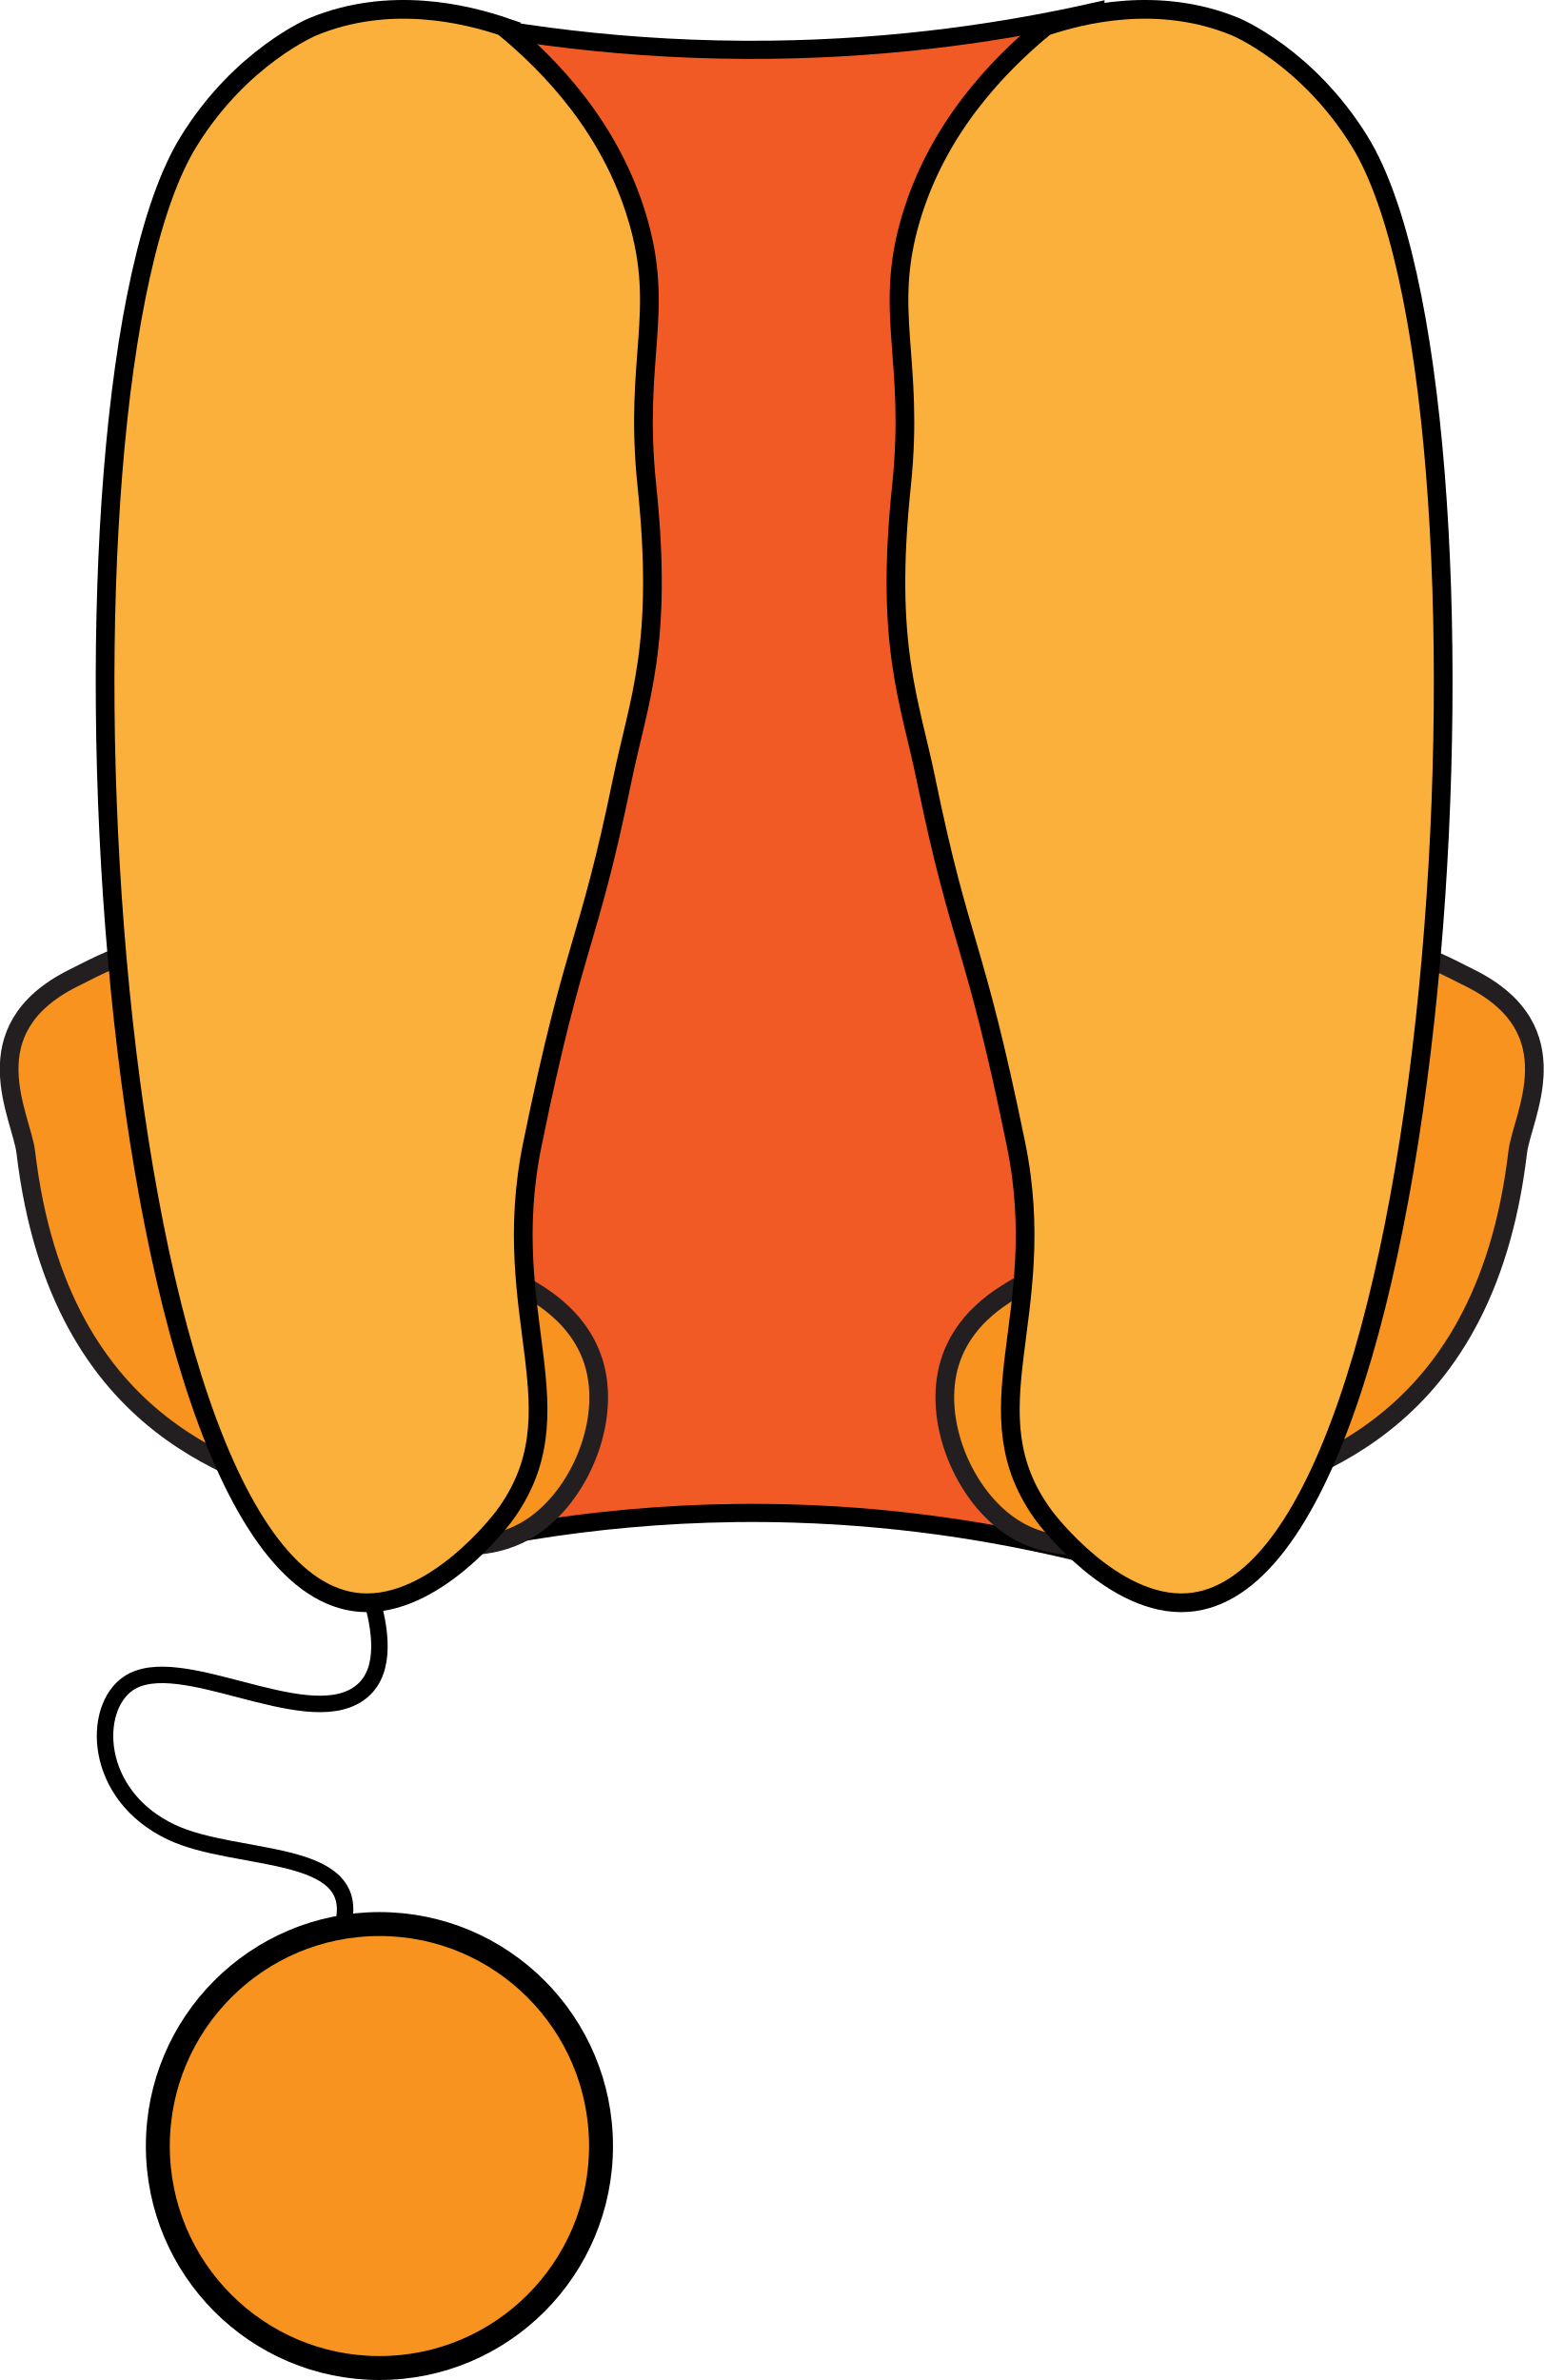
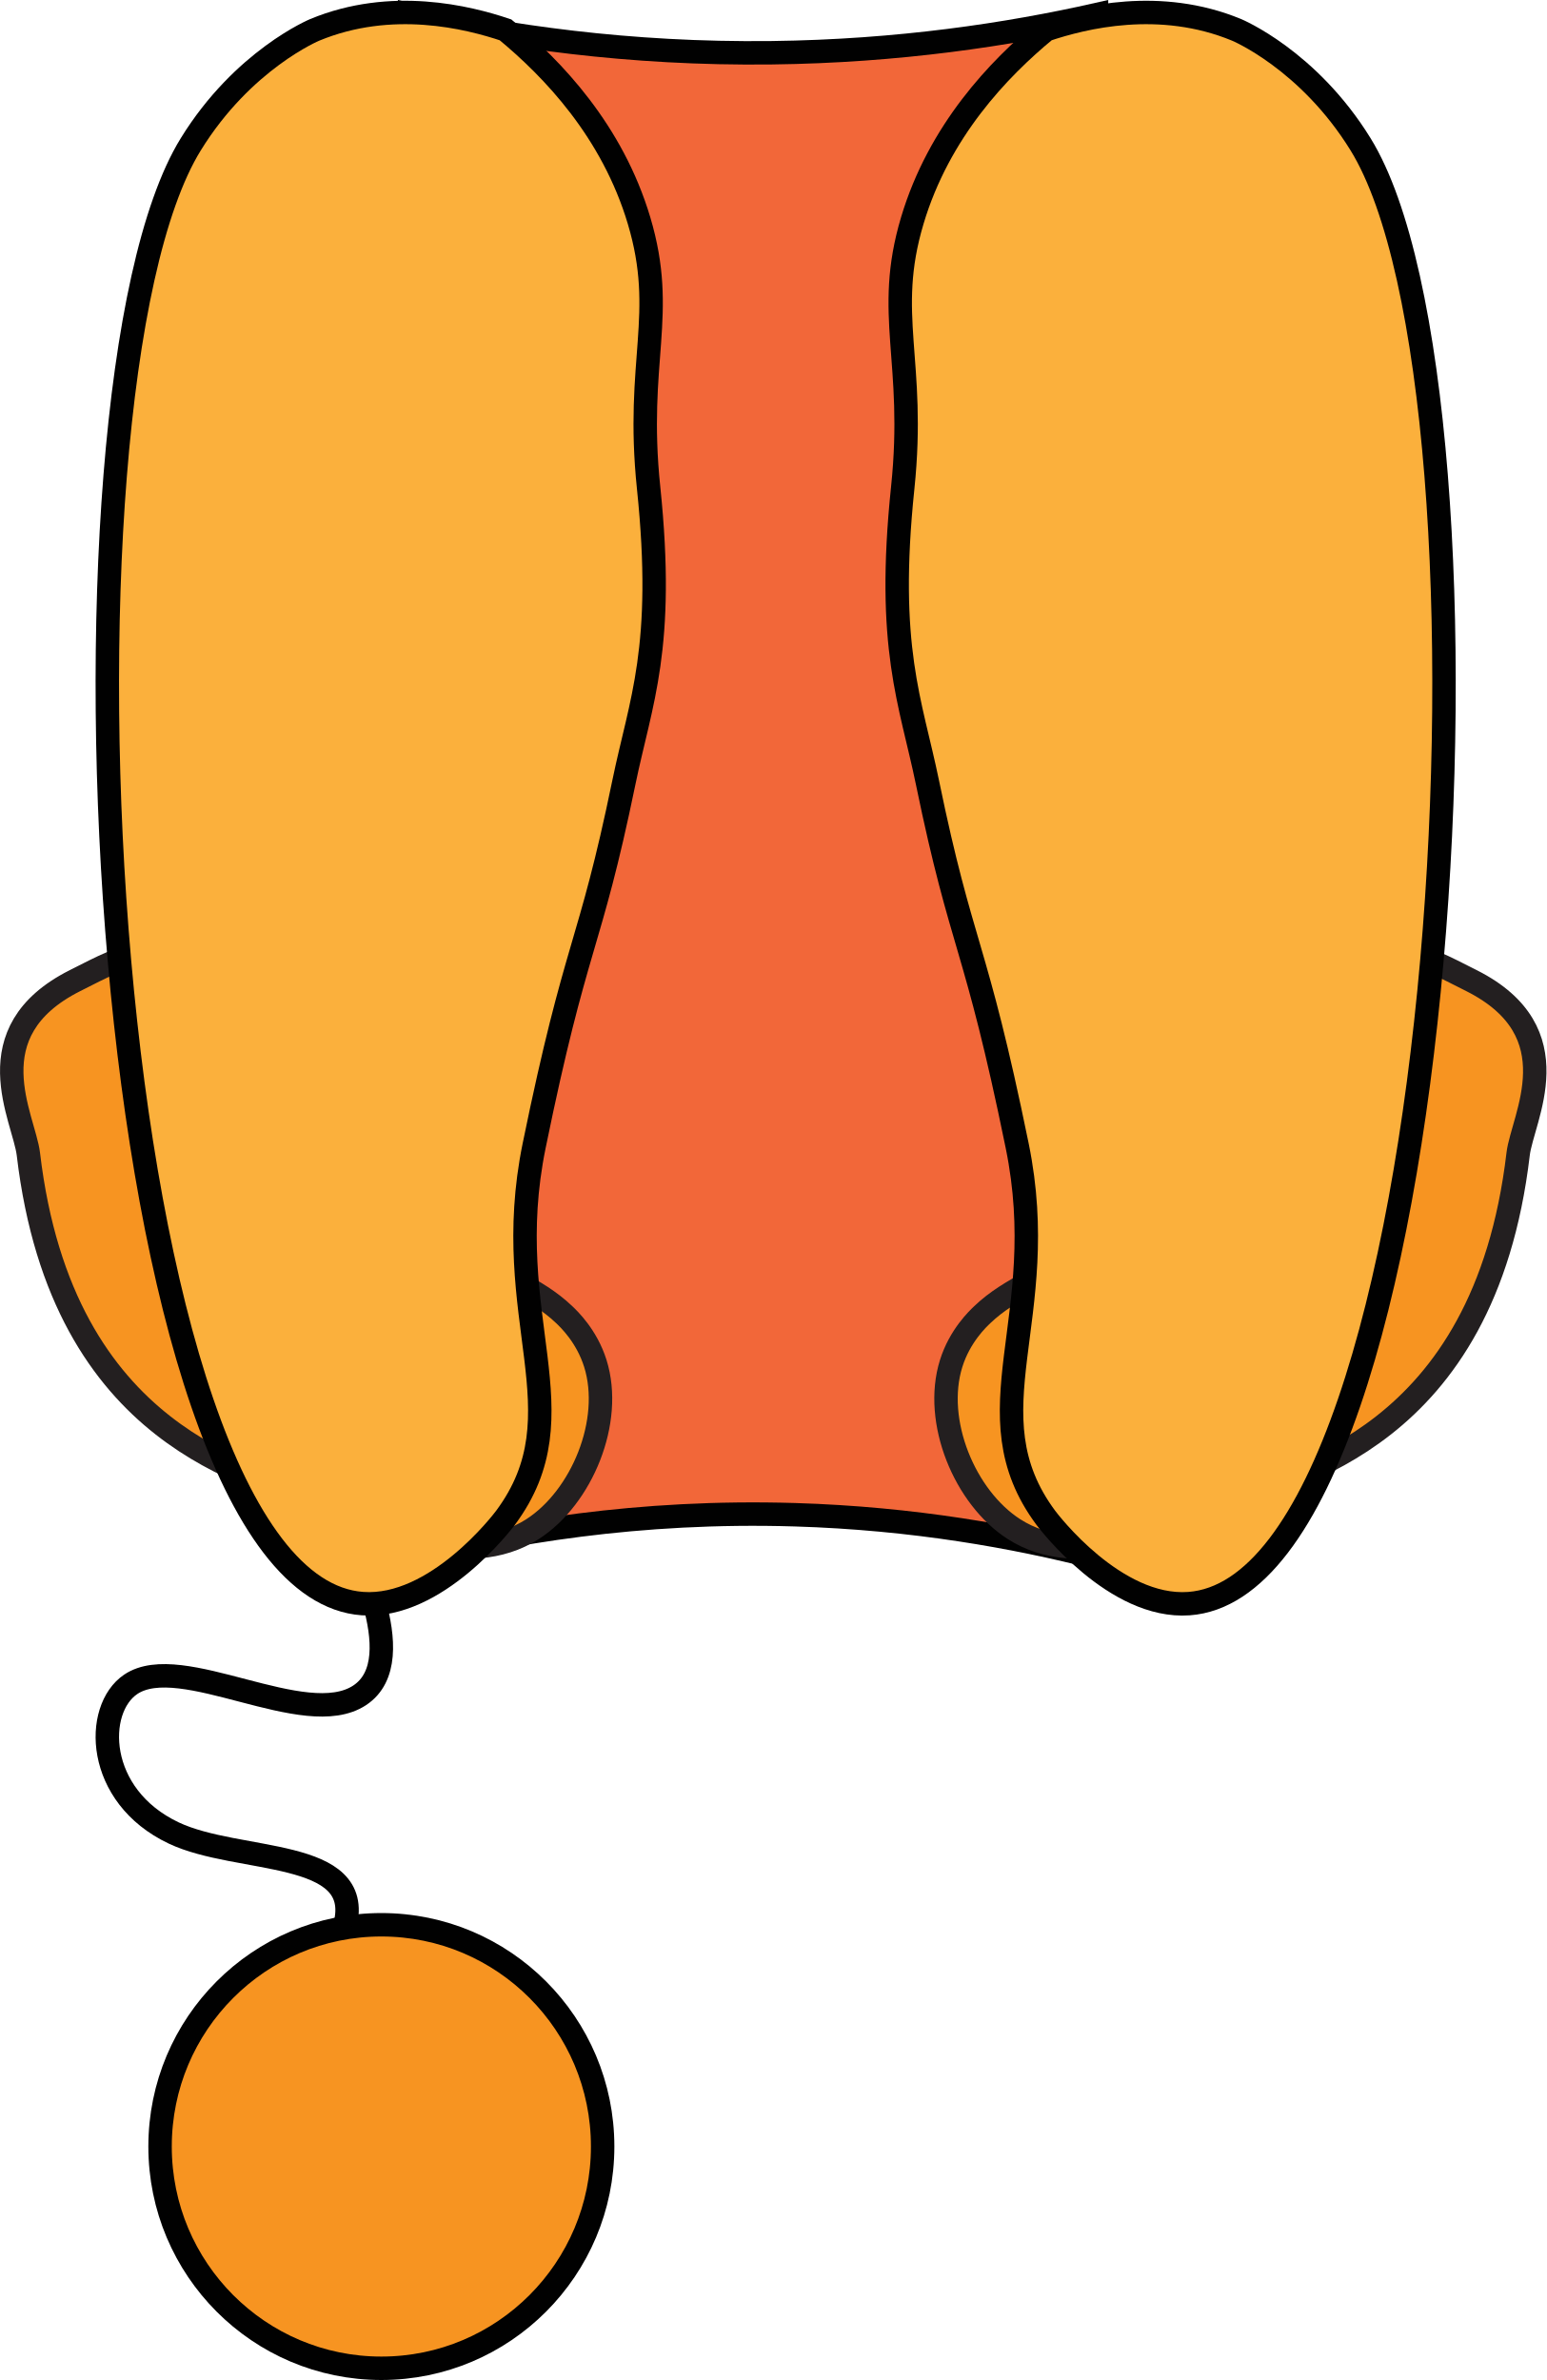
- <svg xmlns="http://www.w3.org/2000/svg" id="Layer_2" data-name="Layer 2" viewBox="0 0 82.54 127.26" width="82.54" height="127.26">
+ <svg xmlns="http://www.w3.org/2000/svg" id="b" data-name="Layer 2" width="660" height="1015.71" viewBox="0 0 660 1015.71">
  <defs>
    <style>
-       .cls-1 {
-         stroke-width: 1.28px;
+       .d {
+         fill: #f26739;
      }

-       .cls-1, .cls-2, .cls-3, .cls-4, .cls-5 {
+       .d, .e, .f, .g, .h {
        stroke-miterlimit: 10;
+         stroke-width: 10px;
      }

-       .cls-1, .cls-2, .cls-3, .cls-5 {
-         stroke: #000;
+       .d, .e, .f, .h {
+         stroke: #010101;
      }

-       .cls-1, .cls-4 {
-         fill: #f7931e;
+       .e {
+         fill: none;
      }

-       .cls-2 {
-         fill: none;
-         stroke-width: .88px;
+       .f {
+         fill: #fbb03c;
      }

-       .cls-3 {
-         fill: #fbb03b;
-       }
- 
-       .cls-4 {
+       .g {
        stroke: #231f20;
      }

-       .cls-5 {
-         fill: #f15a24;
-         stroke-width: .97px;
+       .g, .h {
+         fill: #f79421;
      }
    </style>
  </defs>
-   <g id="Layer_2-2" data-name="Layer 2">
+   <g id="c" data-name="Layer 1">
    <g>
-       <path class="cls-1" d="M32.14,114.75c0,6.56-5.3,11.87-11.85,11.87s-11.85-5.32-11.85-11.87,5.3-11.87,11.85-11.87,11.85,5.32,11.85,11.87Z" />
-       <path class="cls-2" d="M18.35,102.88c1.02-4.13-5.7-3.27-9.18-4.91-4.21-1.99-4.27-6.64-2.3-7.96,2.7-1.81,9.32,2.53,12.26.59,1.47-.97,1.32-3.06.77-5.01" />
-       <path class="cls-5" d="M58.58,83.22c-4.34-1.11-9.8-2.1-16.15-2.29-8.38-.25-15.45.97-20.62,2.29V.62c5.1,1.15,11.69,2.13,19.38,2.04,6.81-.08,12.7-.98,17.39-2.04v82.61Z" />
-       <path class="cls-4" d="M11.17,52.81c11.64,15.55,15.8,14.44,18.9,17.4.24.23,1.21,1.14,1.67,2.62.97,3.1-.73,7.17-3.36,8.86-3.53,2.27-8.42.03-11.67-1.52-3.08-1.46-13.51-3.14-15.33-18.56-.23-1.93-2.97-6.52,2.48-9.28,2.92-1.47,4.64-2.52,7.3.47Z" />
-       <path class="cls-4" d="M71.37,52.81c-11.64,15.55-15.8,14.44-18.9,17.4-.24.23-1.21,1.14-1.67,2.62-.97,3.1.73,7.17,3.36,8.86,3.53,2.27,8.42.03,11.67-1.52,3.08-1.46,13.51-3.14,15.33-18.56.23-1.93,2.97-6.52-2.48-9.28-2.92-1.47-4.64-2.52-7.3.47Z" />
-       <path class="cls-3" d="M55.86,1.43c2.01-.68,6.1-1.7,10.21,0,0,0,3.84,1.59,6.64,6.13,8.27,13.41,4.97,77.11-9.19,78.13-3.95.28-7.51-4.4-7.66-4.6-4.18-5.63.37-10.64-1.53-19.91-2.26-11.06-2.94-10.41-4.8-19.45-.89-4.34-2.22-7.2-1.32-15.78.71-6.8-1-9.25.51-14.3,1.43-4.8,4.62-8.12,7.15-10.21Z" />
-       <path class="cls-3" d="M26.94,1.43c-2.01-.68-6.1-1.7-10.21,0,0,0-3.84,1.59-6.64,6.13C1.81,20.97,5.12,84.67,19.28,85.69c3.95.28,7.51-4.4,7.66-4.6,4.18-5.63-.37-10.64,1.53-19.91,2.26-11.06,2.94-10.41,4.8-19.45.89-4.34,2.22-7.2,1.32-15.78-.71-6.8,1-9.25-.51-14.3-1.43-4.8-4.62-8.13-7.15-10.21Z" />
+       <path class="h" d="M257.19,916.07c0,52.27-42.28,94.64-94.44,94.64s-94.44-42.37-94.44-94.64,42.28-94.64,94.44-94.64,94.44,42.37,94.44,94.64Z" />
+       <path class="e" d="M147.29,821.43c8.14-32.91-45.44-26.06-73.15-39.17-33.58-15.89-34.05-52.9-18.32-63.46,21.55-14.46,74.26,20.2,97.69,4.7,11.72-7.76,10.5-24.35,6.11-39.96" />
+       <path class="d" d="M467.96,664.73c-34.56-8.88-78.15-16.76-128.76-18.29-66.82-2.02-123.12,7.7-164.4,18.29V6.25c40.64,9.14,93.18,16.99,154.5,16.26,54.26-.65,101.21-7.83,138.66-16.26v658.48Z" />
+       <path class="g" d="M90.07,422.32c92.81,123.93,125.99,115.14,150.69,138.71,1.94,1.85,9.62,9.06,13.32,20.87,7.72,24.69-5.84,57.18-26.76,70.65-28.14,18.12-67.13.23-93.04-12.08-24.54-11.66-107.66-25.04-122.17-147.95-1.82-15.4-23.69-52.01,19.8-73.97,23.24-11.74,36.98-20.09,58.17,3.77Z" />
+       <path class="g" d="M569.93,422.32c-92.81,123.93-125.99,115.14-150.69,138.71-1.94,1.85-9.62,9.06-13.32,20.87-7.72,24.69,5.84,57.18,26.76,70.65,28.14,18.12,67.13.23,93.04-12.08,24.54-11.66,107.66-25.04,122.17-147.95,1.82-15.4,23.69-52.01-19.8-73.97-23.24-11.74-36.98-20.09-58.17,3.77Z" />
+       <path class="f" d="M446.32,12.74c16.03-5.39,48.63-13.57,81.41,0,0,0,30.6,12.66,52.92,48.85,65.95,106.92,39.61,614.68-73.27,622.79-31.49,2.26-59.89-35.06-61.06-36.63-33.35-44.91,2.92-84.81-12.21-158.75-18.05-88.2-23.45-83.01-38.3-155.07-7.13-34.59-17.68-57.37-10.55-125.8,5.65-54.23-7.95-73.7,4.07-113.97,11.42-38.26,36.84-64.77,56.99-81.41Z" />
+       <path class="f" d="M215.74,12.74c-16.03-5.39-48.63-13.57-81.41,0,0,0-30.6,12.66-52.92,48.85C15.46,168.5,41.8,676.26,154.68,684.37c31.49,2.26,59.89-35.06,61.06-36.63,33.35-44.91-2.92-84.81,12.21-158.75,18.05-88.2,23.45-83.01,38.3-155.07,7.13-34.59,17.68-57.37,10.55-125.8-5.65-54.23,7.95-73.7-4.07-113.97-11.42-38.26-36.84-64.77-56.99-81.41Z" />
    </g>
  </g>
</svg>
